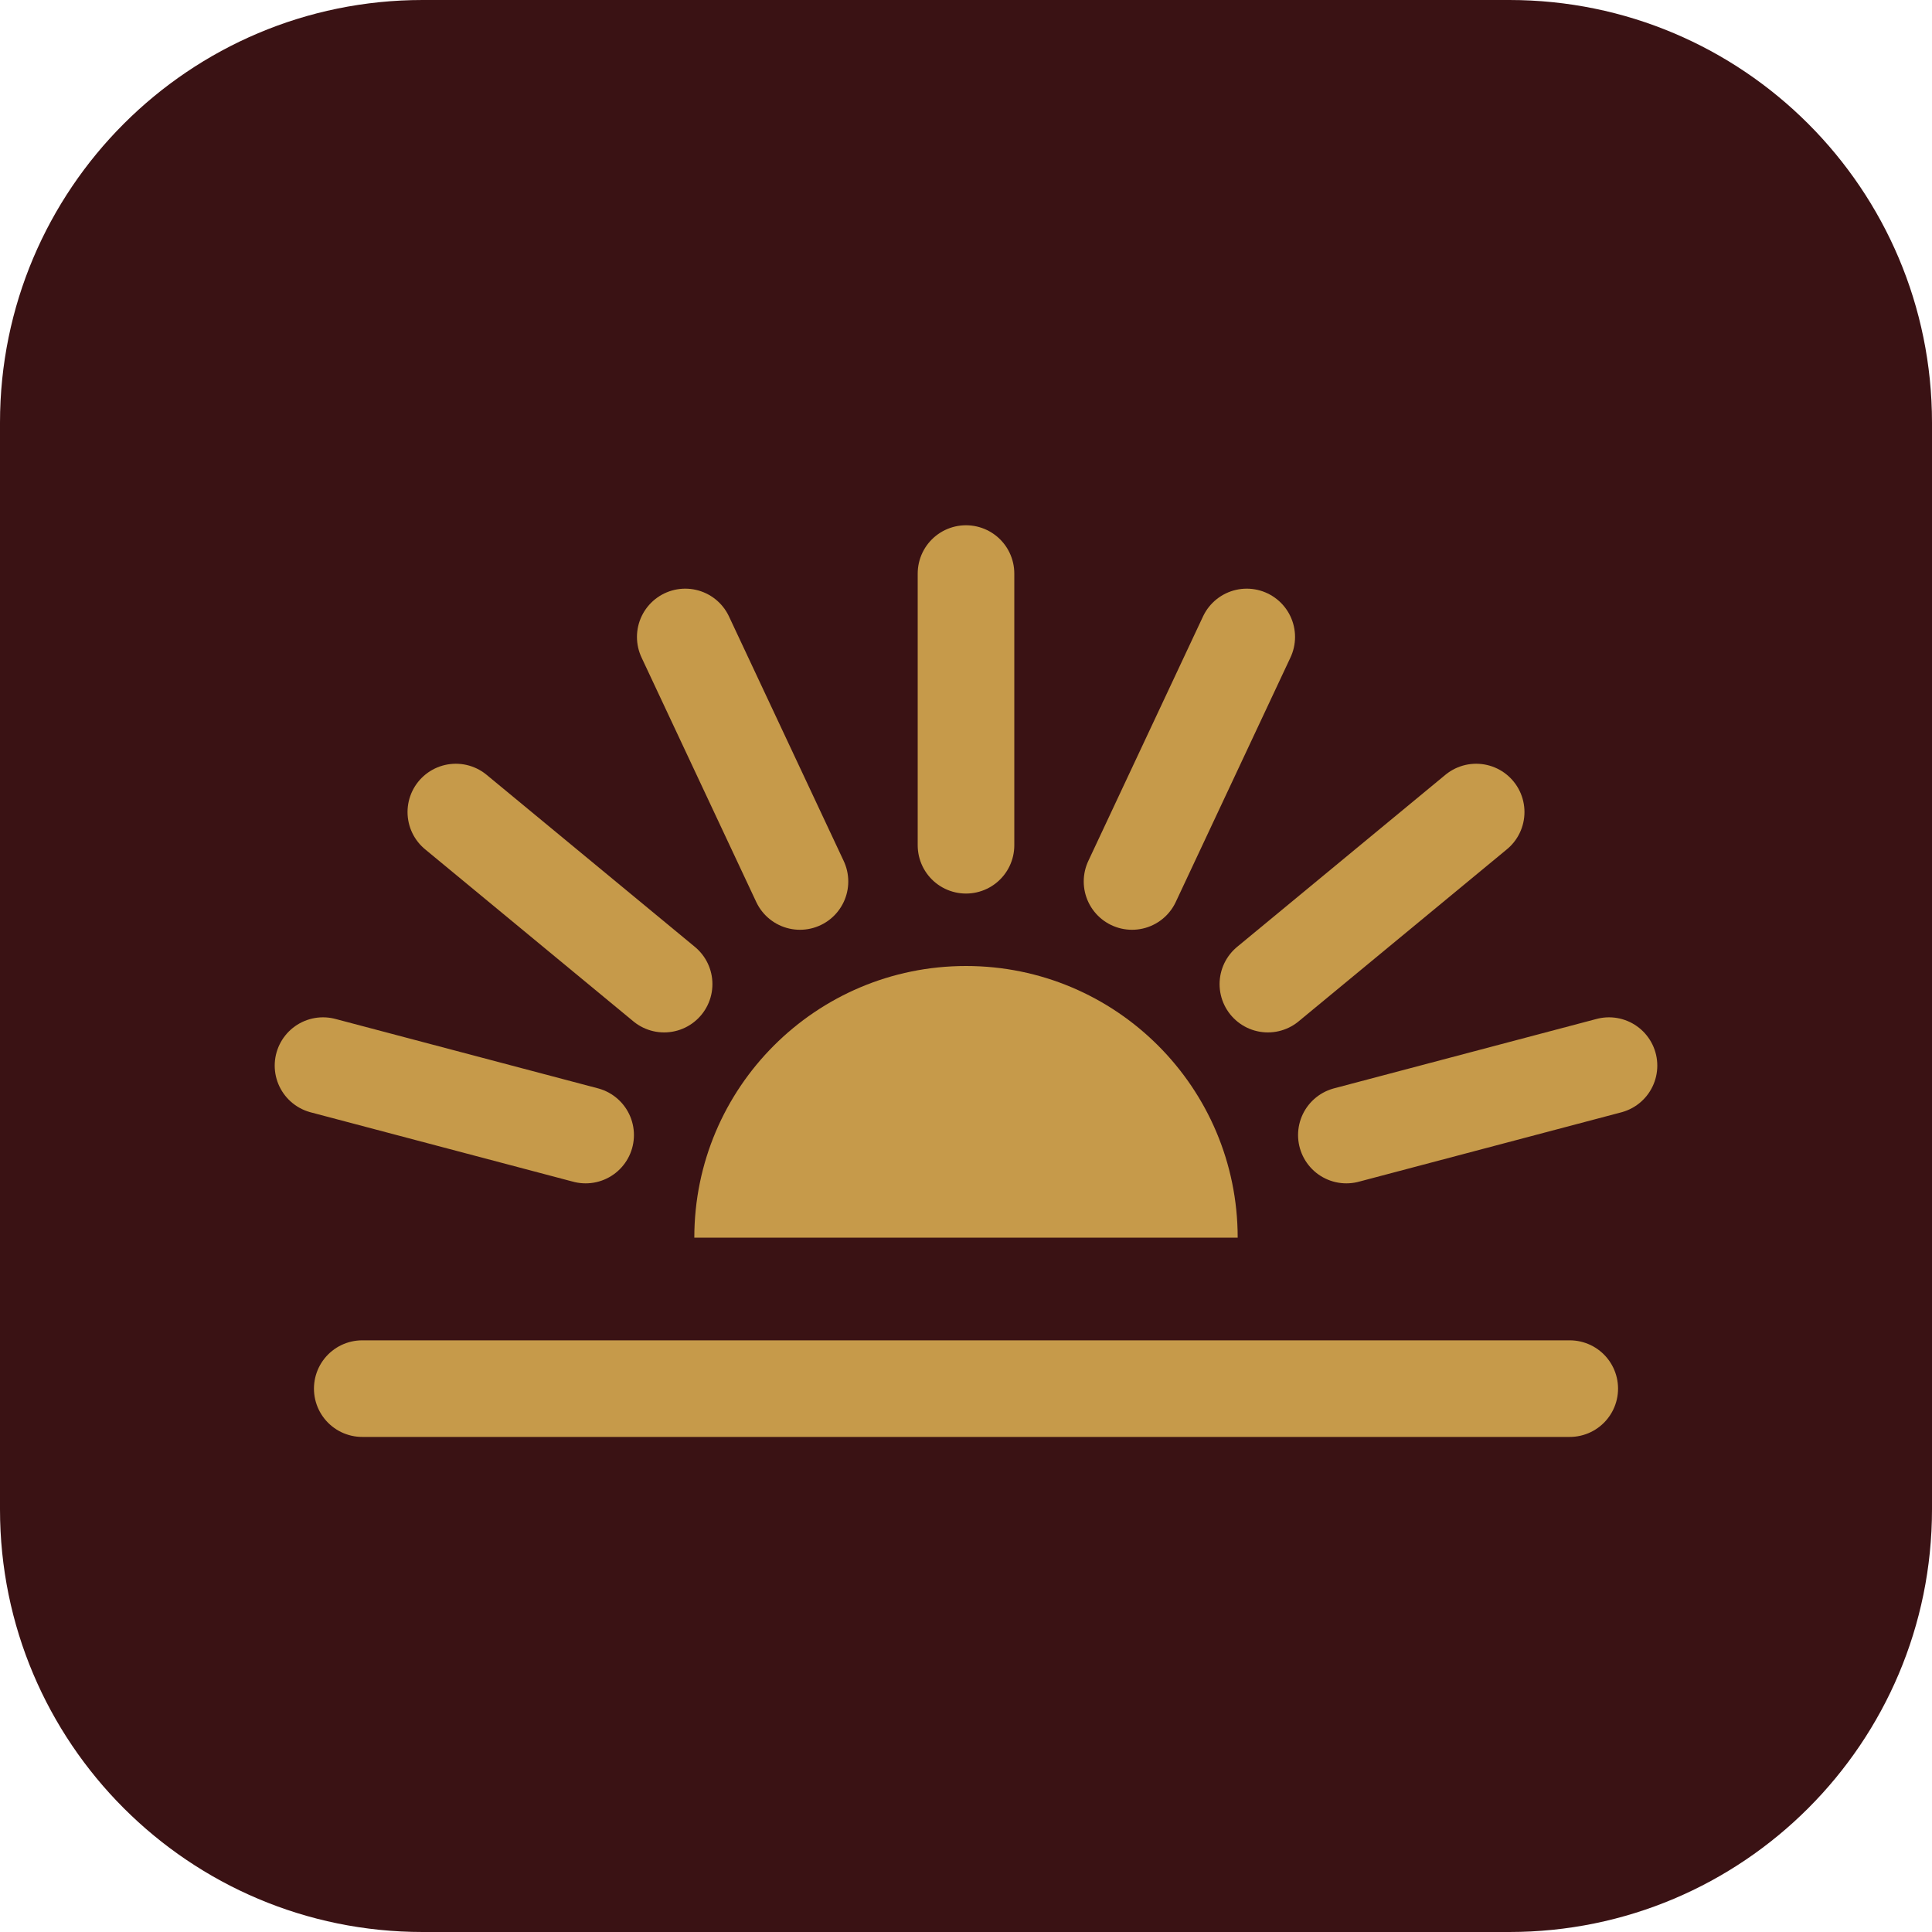
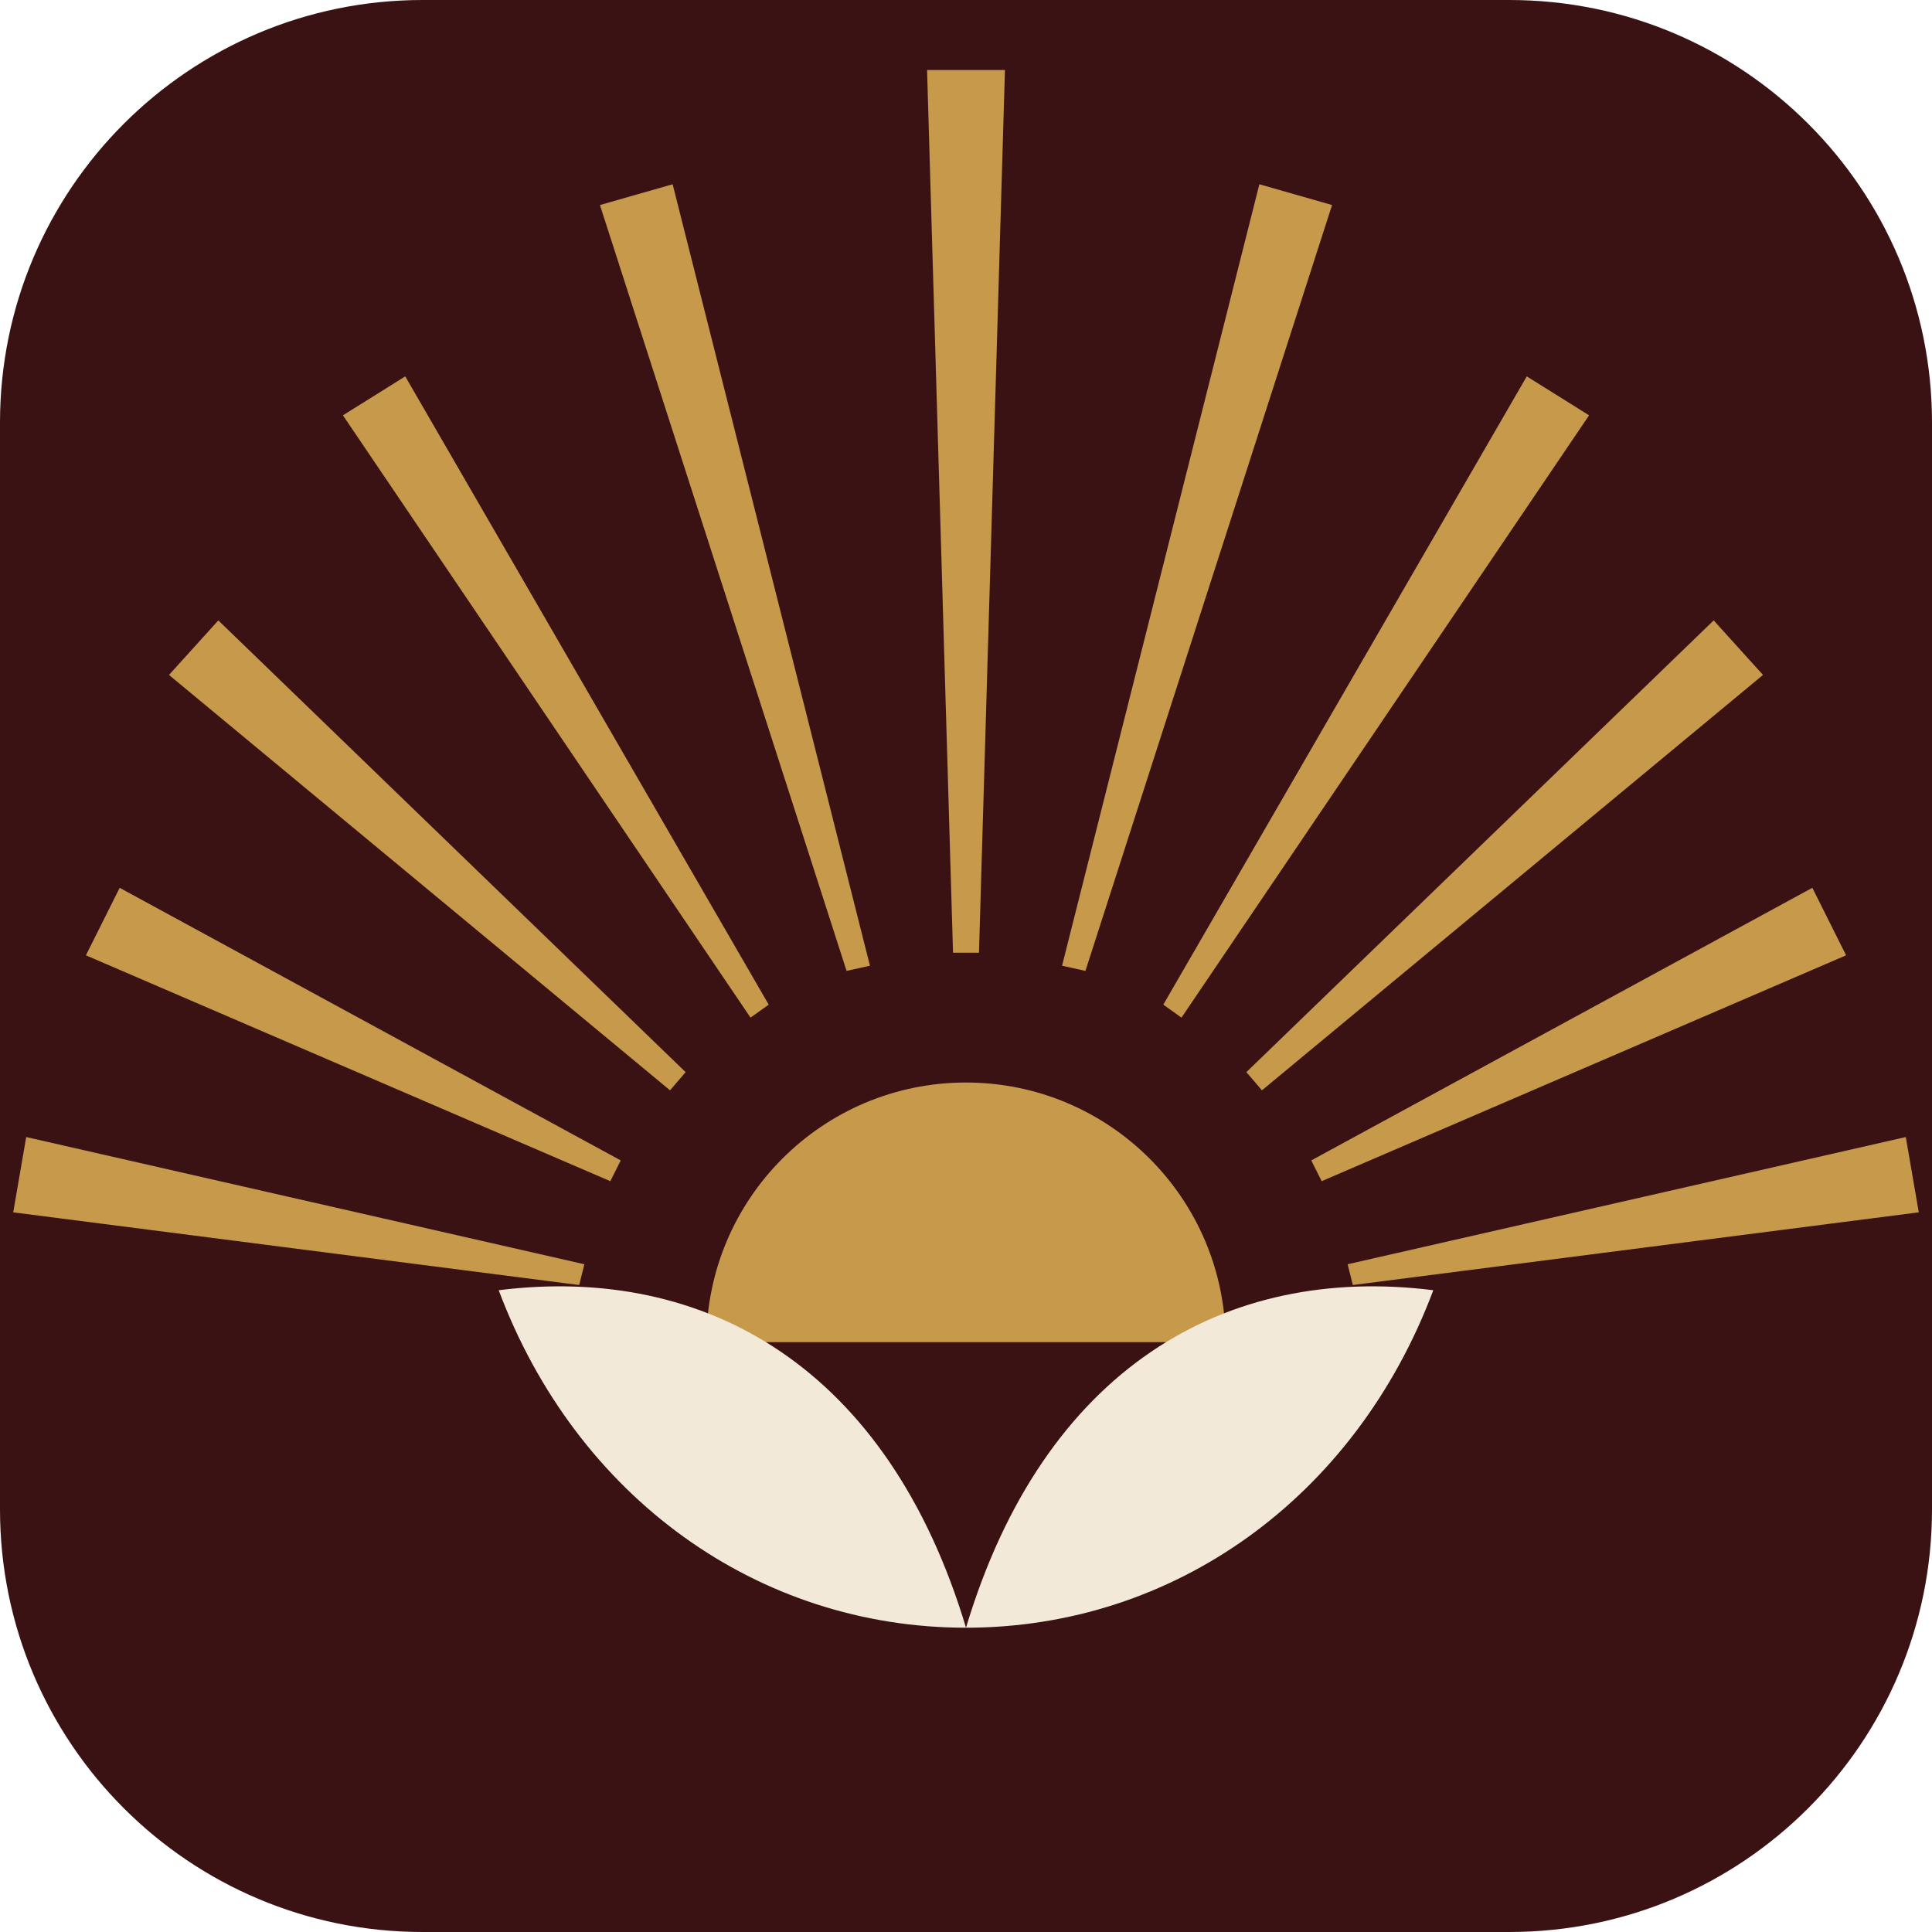
<svg xmlns="http://www.w3.org/2000/svg" viewBox="0 0 64 64">
  <rect width="64" height="64" rx="14" fill="#3A1214" />
-   <g stroke="#C69A4A" stroke-width="3.2" stroke-linecap="round" fill="none">
-     <path d="M44.6 37.6L53.3 35.3" />
-     <path d="M42.0 32.6L48.9 26.9" />
-     <path d="M37.5 29.2L41.3 21.1" />
-     <path d="M32.0 28.0L32.0 19.0" />
-     <path d="M26.5 29.2L22.7 21.1" />
-     <path d="M22.0 32.6L15.1 26.9" />
-     <path d="M19.4 37.6L10.7 35.3" />
-     <path d="M12 46H52" />
+   <g transform="translate(32 35) scale(0.86) translate(-60 -46)">
+     <path fill="#C69A4A" d="M74.9 54.8L96.7 52.0L96.2 49.1L74.7 54.0Z M73.7 50.8L93.9 42.1L92.6 39.5L73.3 50.0Z M71.4 47.3L90.7 31.3L88.8 29.2L70.8 46.6Z M68.3 44.5L84.0 21.3L81.6 19.8L67.6 44.0Z M64.6 42.7L74.1 13.2L71.3 12.4L63.7 42.5Z M60.5 42.0L61.5 8.0L58.5 8.0L59.5 42.0Z M56.3 42.5L48.7 12.4L45.9 13.2L55.4 42.7Z M52.4 44.0L38.4 19.8L36.0 21.3L51.7 44.5Z M49.2 46.6L31.2 29.2L29.3 31.3L48.6 47.3Z M46.7 50.0L27.4 39.5L26.1 42.1L46.3 50.8Z M45.3 54.0L23.8 49.1L23.3 52.0L45.1 54.8Z M50 57A10 10 0 0 1 70 57Z" />
+     <path fill="#F3E9D8" d="M60 68C52 68 45 63 42 55C50 54 57 58 60 68Z M60 68C68 68 75 63 78 55C70 54 63 58 60 68Z" />
  </g>
-   <path d="M23 41A9 9 0 0 1 41 41Z" fill="#C69A4A" />
</svg>
